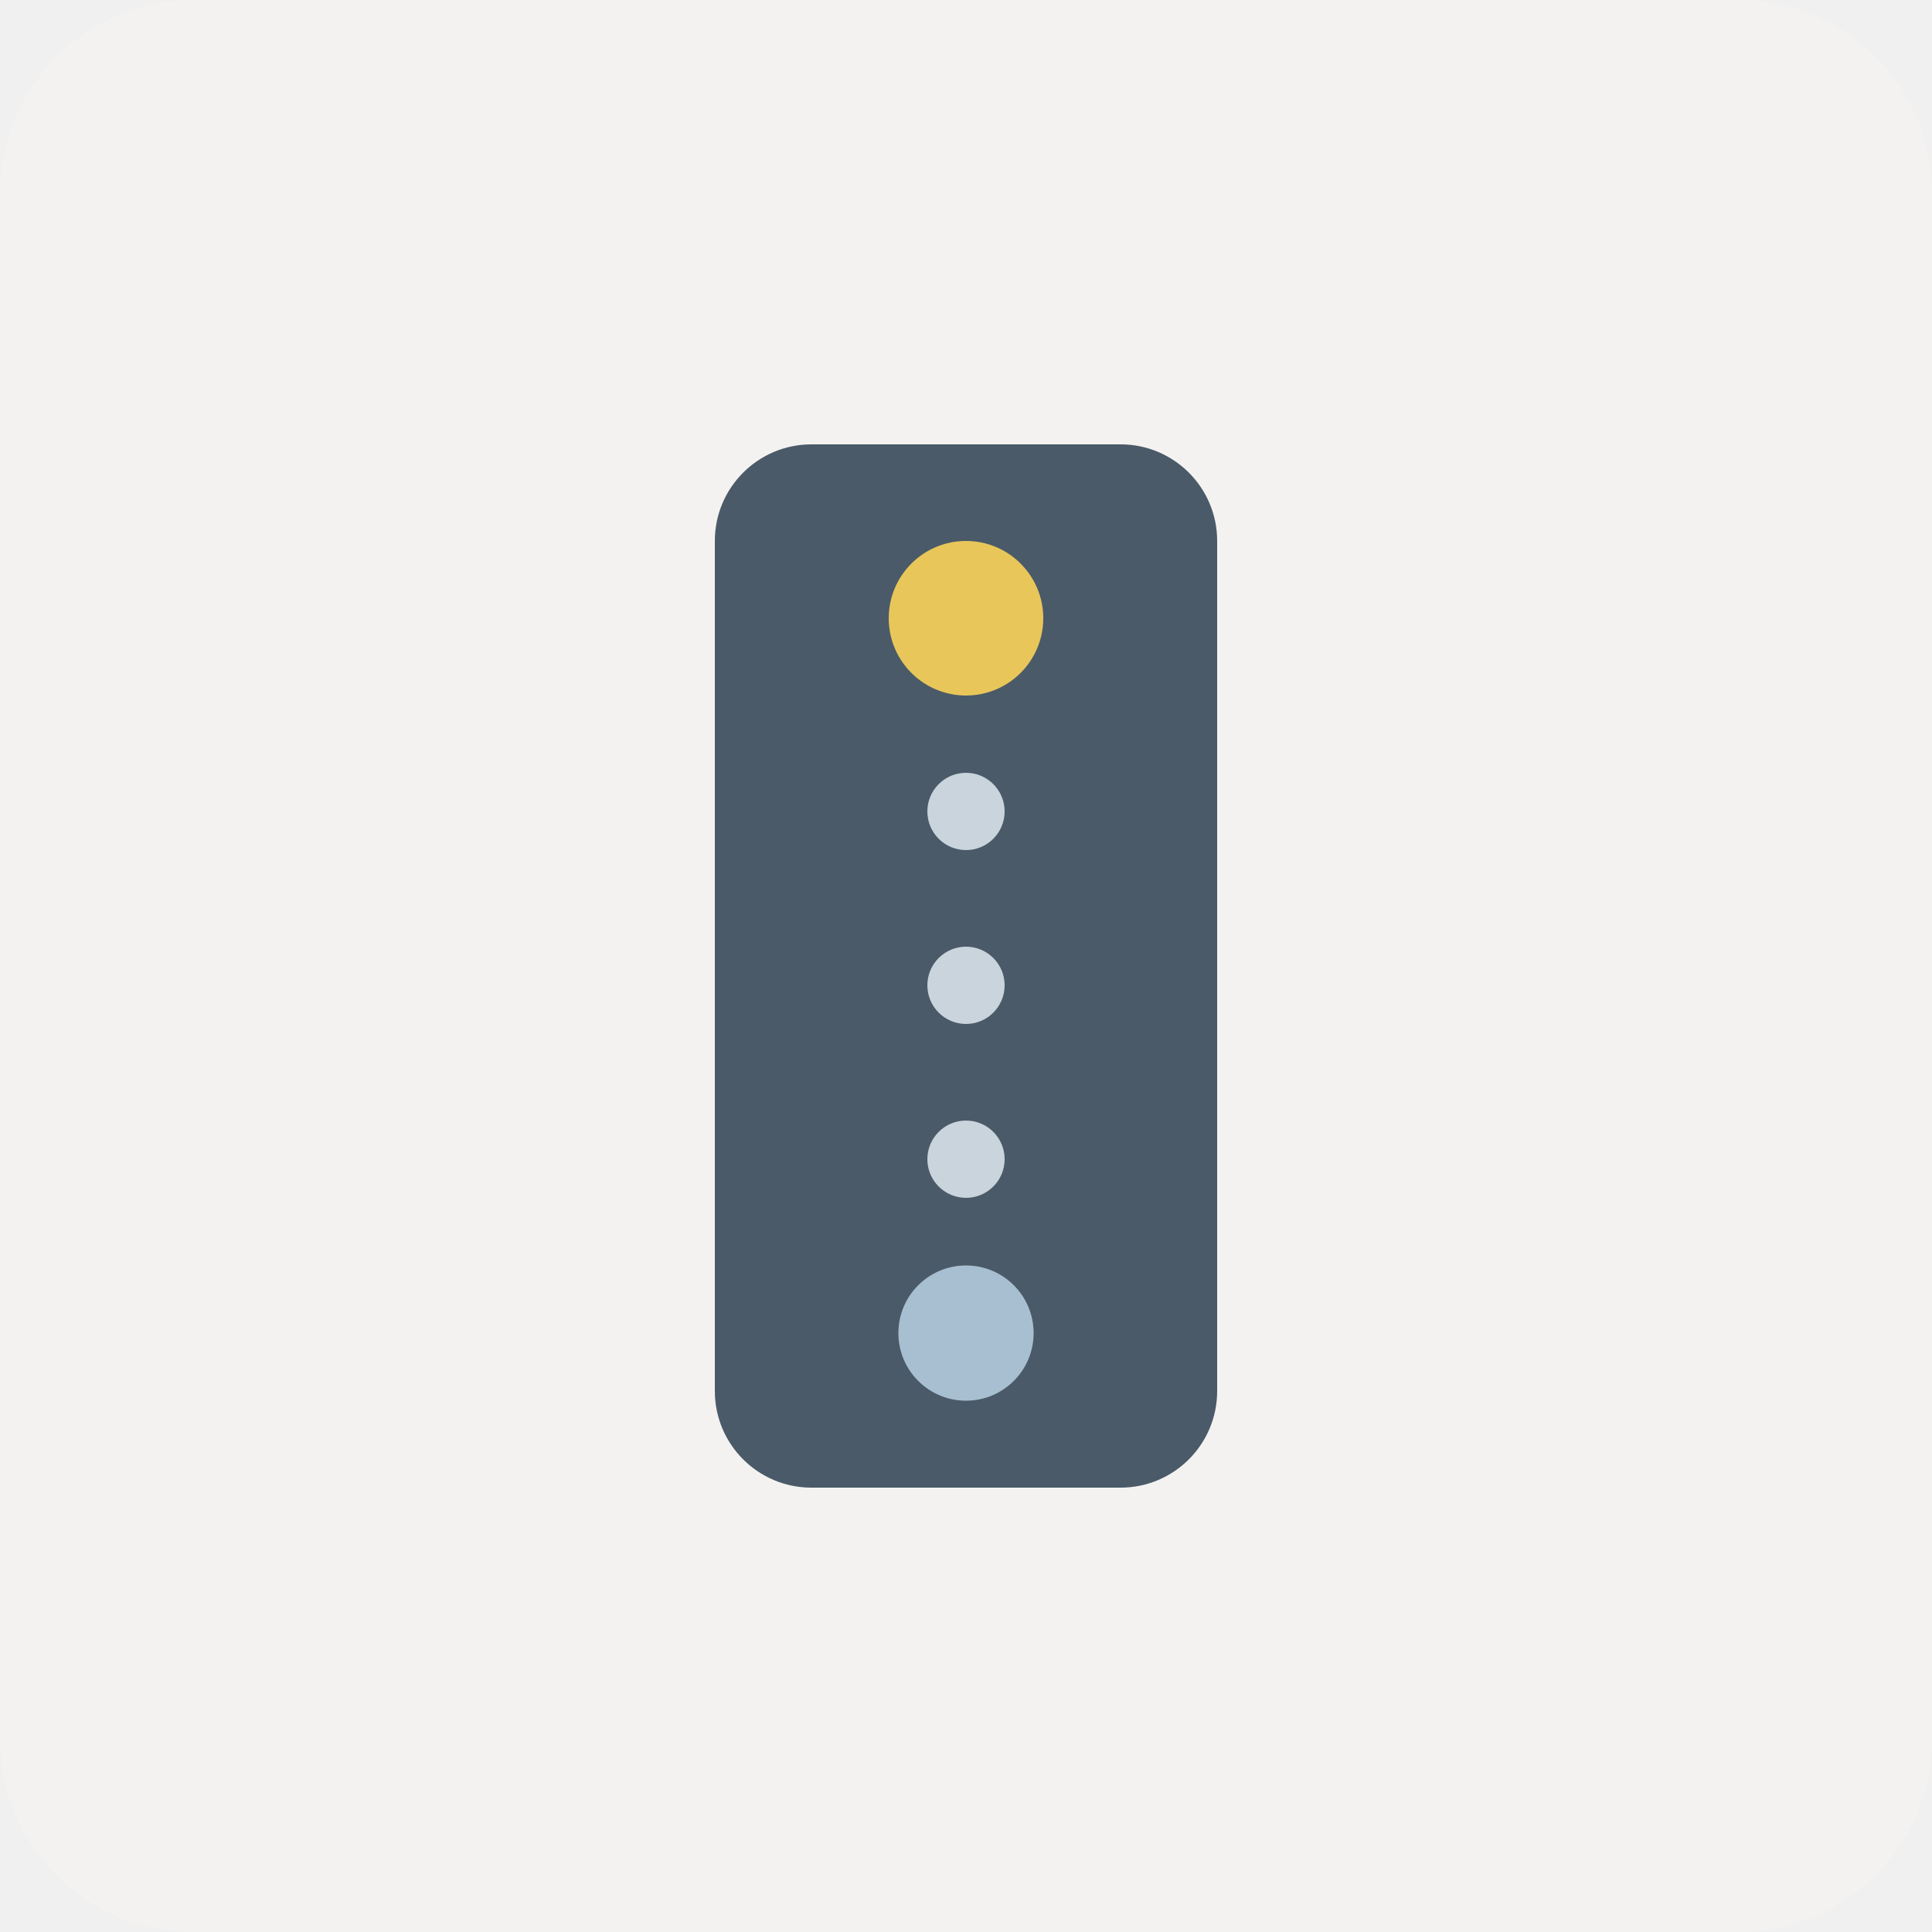
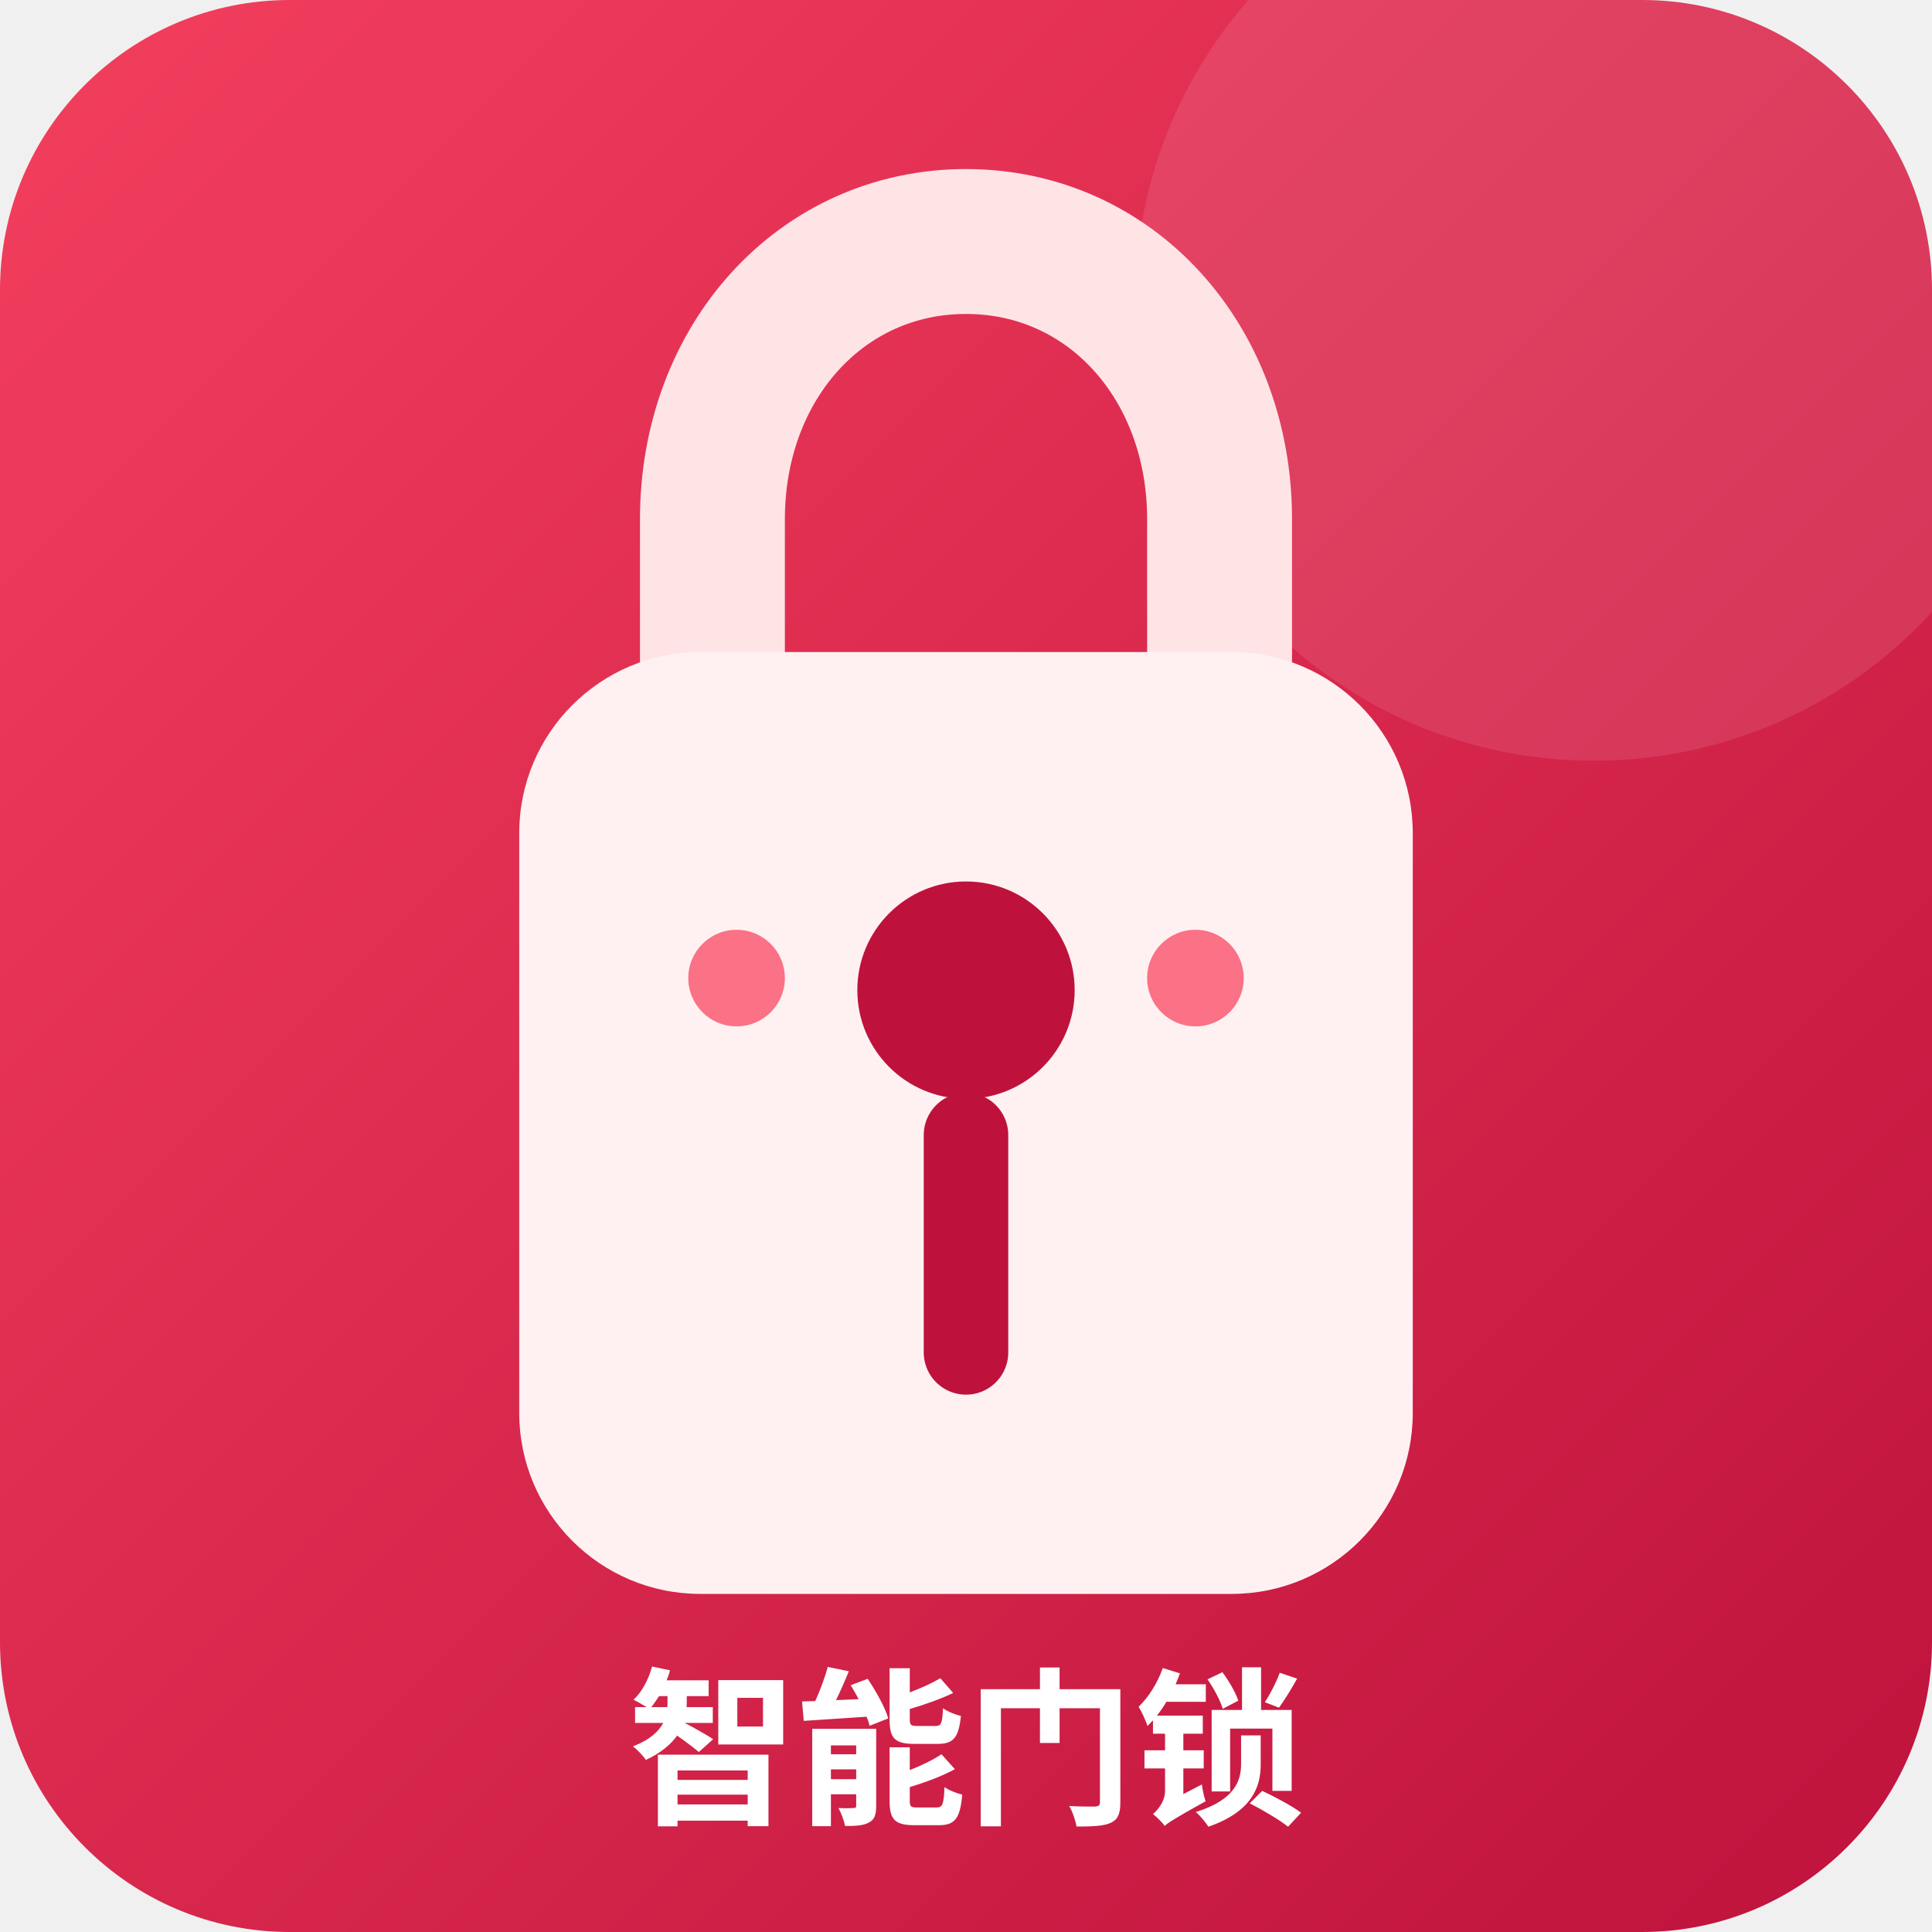
- <svg xmlns="http://www.w3.org/2000/svg" viewBox="0 0 200 200">
-   <rect width="200" height="200" rx="20" fill="#f4f2f0" />
-   <rect x="74" y="46" width="52" height="108" rx="10" fill="#4a5a68" />
-   <circle cx="100" cy="64" r="8" fill="#e8c65a" />
-   <circle cx="100" cy="84" r="4" fill="#c9d4dc" />
-   <circle cx="100" cy="102" r="4" fill="#c9d4dc" />
-   <circle cx="100" cy="120" r="4" fill="#c9d4dc" />
-   <circle cx="100" cy="138" r="7" fill="#a8bfd2" />
+ <svg xmlns="http://www.w3.org/2000/svg" width="160" height="160" viewBox="0 0 160 160">
+   <defs>
+     <linearGradient id="g" x1="0" y1="0" x2="1" y2="1">
+       <stop offset="0" stop-color="#F43F5E" />
+       <stop offset="1" stop-color="#BE123C" />
+     </linearGradient>
+   </defs>
+   <rect width="160" height="160" rx="24" fill="url(#g)" />
+   <circle cx="132" cy="25" r="38" fill="#fff" opacity=".10" />
+   <path d="M59 57V43c0-13 9-23 21-23s21 10 21 23v14" fill="none" stroke="#FFE4E6" stroke-width="12" stroke-linecap="round" />
+   <rect x="43" y="54" width="74" height="78" rx="15" fill="#FFF1F2" />
+   <circle cx="80" cy="82" r="9" fill="#BE123C" />
+   <path d="M80 94v18" stroke="#BE123C" stroke-width="7" stroke-linecap="round" />
+   <circle cx="61" cy="81" r="4" fill="#FB7185" />
+   <circle cx="99" cy="81" r="4" fill="#FB7185" />
+   <text x="80" y="150" text-anchor="middle" fill="#fff" font-size="14" font-family="Microsoft YaHei,Arial,sans-serif" font-weight="600">智能门锁</text>
</svg>
